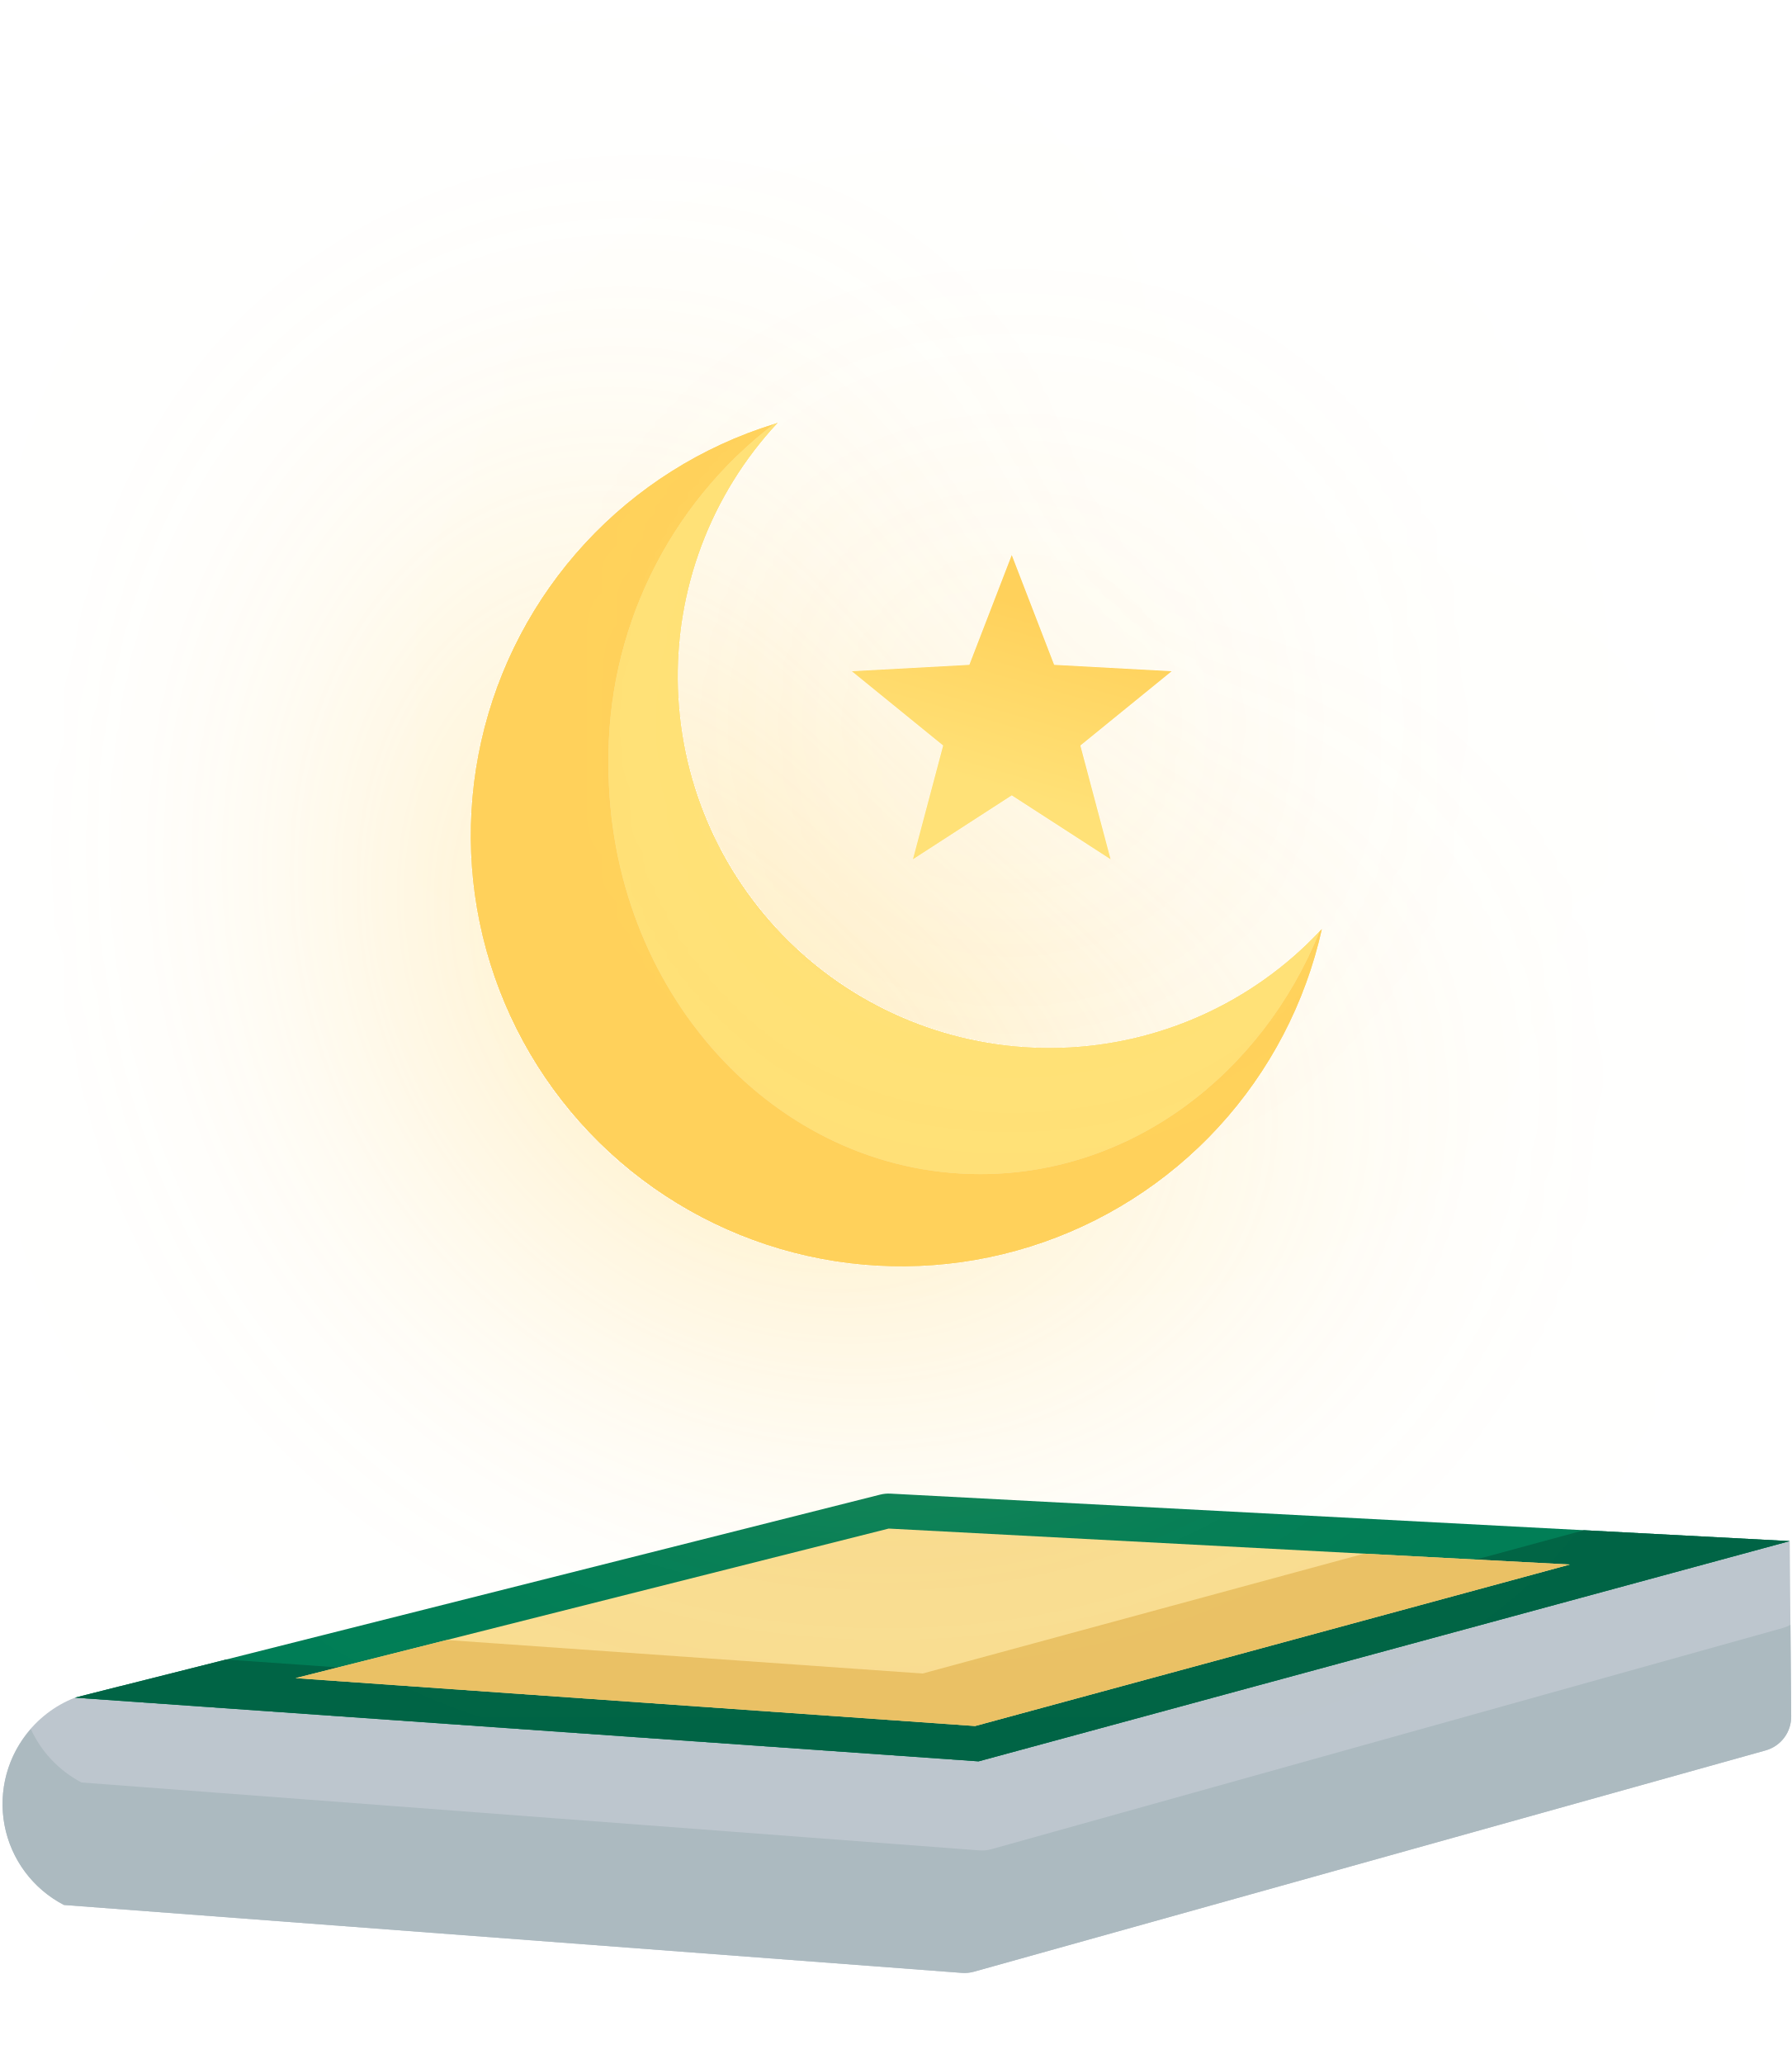
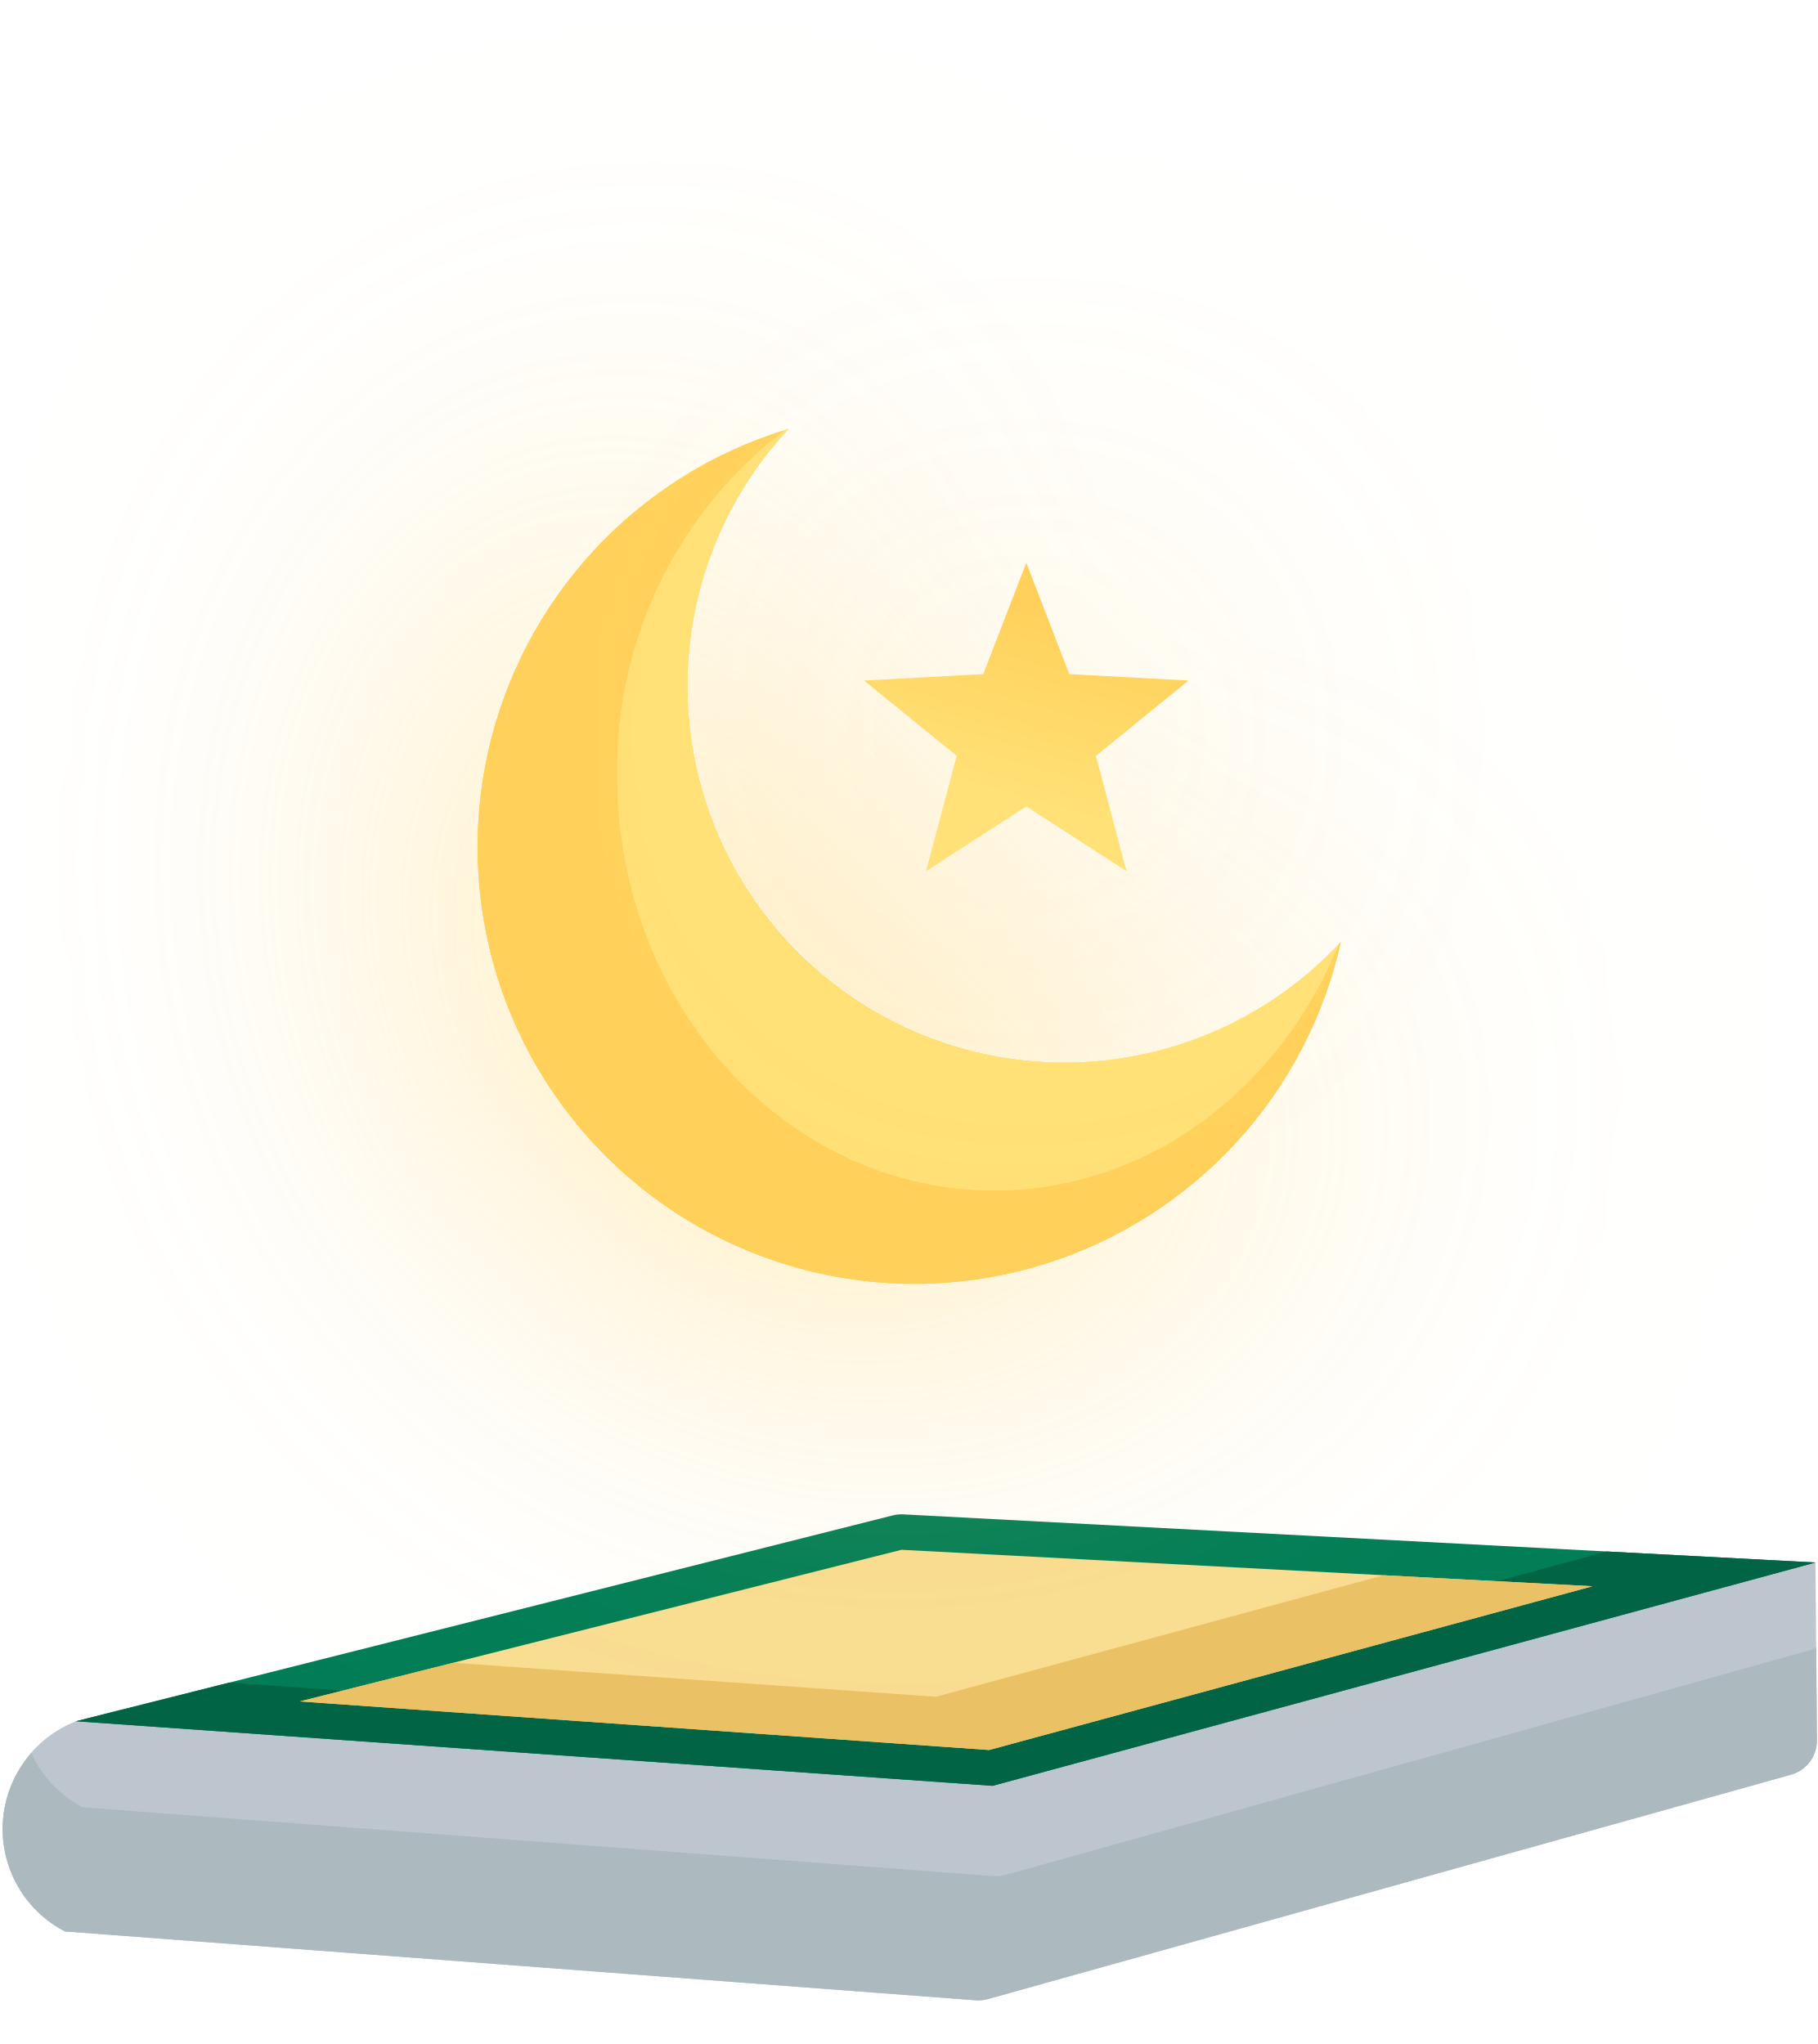
- <svg xmlns="http://www.w3.org/2000/svg" width="224" height="258" viewBox="0 0 224 258" fill="none">
-   <path d="M9.367 212.207L223.764 192.637L223.947 214.55C223.955 215.512 223.646 216.449 223.068 217.217C222.49 217.985 221.675 218.542 220.75 218.8L121.766 246.462C121.276 246.599 120.766 246.649 120.259 246.611L7.999 238.122C5.57 236.86 3.557 234.925 2.199 232.549C0.84 230.174 0.195 227.457 0.339 224.724C0.483 221.991 1.411 219.358 3.012 217.138C4.613 214.918 6.819 213.207 9.367 212.207Z" fill="#BDC6CE" />
+ <svg xmlns="http://www.w3.org/2000/svg" width="224" height="252" viewBox="0 0 224 252" fill="none">
+   <path d="M9.367 212.207L223.764 192.637L223.947 214.55C223.955 215.512 223.646 216.449 223.068 217.217C222.49 217.985 221.675 218.542 220.75 218.8L121.766 246.462C121.276 246.599 120.766 246.649 120.259 246.611L7.999 238.122C5.57 236.86 3.557 234.925 2.199 232.55C0.84 230.174 0.195 227.457 0.339 224.724C0.483 221.991 1.411 219.358 3.012 217.138C4.613 214.918 6.819 213.207 9.367 212.207Z" fill="#BDC6CE" />
  <path d="M222.937 203.488L123.954 231.149C123.464 231.286 122.954 231.336 122.446 231.298L10.186 222.81C7.399 221.342 5.174 218.997 3.854 216.137C2.429 217.756 1.393 219.679 0.822 221.759C0.252 223.839 0.163 226.021 0.563 228.141C0.962 230.26 1.84 232.261 3.128 233.99C4.417 235.72 6.082 237.133 7.999 238.122L120.259 246.611C120.766 246.649 121.276 246.599 121.766 246.462L220.75 218.801C221.675 218.542 222.49 217.985 223.068 217.217C223.646 216.449 223.955 215.512 223.947 214.55L223.851 203.102C223.562 203.265 223.256 203.395 222.937 203.488Z" fill="#ACBAC0" />
  <path d="M9.367 212.207L14.929 210.799L14.929 210.805L110.04 186.829C110.464 186.722 110.902 186.68 111.34 186.703L223.764 192.637L122.345 220.169L9.367 212.207Z" fill="#007D56" />
  <path d="M198.032 191.279L115.782 213.607L28.277 207.44L14.929 210.805V210.798L9.366 212.207L122.344 220.169L223.763 192.637L198.032 191.279Z" fill="#007D56" />
  <path d="M198.032 191.279L115.782 213.607L28.277 207.44L14.929 210.805V210.798L9.366 212.207L122.344 220.169L223.763 192.637L198.032 191.279Z" fill="black" fill-opacity="0.2" />
-   <path d="M36.951 209.766L111.109 191.071L196.271 195.566L121.913 215.753L36.951 209.766Z" fill="#F9DD92" />
+   <path d="M36.951 209.766L111.109 191.071L196.271 195.567L121.913 215.753L36.951 209.766Z" fill="#F9DD92" />
  <path d="M170.539 194.208L115.351 209.19L55.864 204.999L36.951 209.766L121.913 215.753L196.271 195.567L170.539 194.208Z" fill="#EAC165" />
-   <path d="M164.997 116.405C156.559 125.355 144.916 130.592 132.622 130.97C120.328 131.347 108.386 126.833 99.415 118.417C90.445 110.002 85.178 98.372 84.77 86.079C84.362 73.785 88.847 61.832 97.24 52.841C97.078 52.889 96.919 52.958 96.756 53.009C87.718 55.811 79.578 60.945 73.156 67.894C66.733 74.843 62.255 83.361 60.172 92.591C58.089 101.822 58.475 111.438 61.291 120.472C64.107 129.506 69.254 137.638 76.213 144.049C83.172 150.461 91.698 154.926 100.931 156.995C110.165 159.063 119.78 158.662 128.81 155.832C137.839 153.001 145.963 147.842 152.364 140.873C158.765 133.904 163.216 125.371 165.27 116.135C165.184 116.228 165.085 116.312 164.997 116.405Z" fill="#F9DD92" />
-   <g filter="url(#filter0_d_653_3577)">
-     <path d="M122.547 146.764C96.882 146.764 76.076 123.85 76.076 95.584C75.962 87.365 77.773 79.235 81.364 71.842C84.954 64.449 90.226 57.999 96.757 53.009C87.718 55.811 79.578 60.944 73.156 67.894C66.733 74.843 62.255 83.361 60.172 92.591C58.089 101.822 58.475 111.438 61.291 120.472C64.107 129.506 69.254 137.638 76.213 144.049C83.172 150.461 91.698 154.926 100.931 156.995C110.165 159.063 119.78 158.662 128.81 155.832C137.839 153.001 145.963 147.842 152.364 140.873C158.765 133.904 163.216 125.371 165.27 116.135C165.184 116.228 165.085 116.312 164.997 116.405C157.753 134.291 141.478 146.764 122.547 146.764Z" fill="#FFD15B" />
+   <path d="M164.997 116.405C156.559 125.355 144.916 130.592 132.622 130.97C120.328 131.347 108.386 126.833 99.415 118.417C90.445 110.002 85.178 98.372 84.77 86.079C84.362 73.785 88.847 61.832 97.24 52.841C97.078 52.889 96.919 52.958 96.756 53.009C87.718 55.811 79.578 60.945 73.156 67.894C66.733 74.843 62.255 83.361 60.172 92.592C58.089 101.822 58.475 111.438 61.291 120.472C64.107 129.506 69.254 137.638 76.213 144.049C83.172 150.461 91.698 154.926 100.931 156.995C110.165 159.063 119.78 158.662 128.81 155.832C137.839 153.001 145.963 147.842 152.364 140.873C158.765 133.904 163.216 125.371 165.27 116.135C165.184 116.228 165.085 116.312 164.997 116.405Z" fill="#F9DD92" />
+   <g filter="url(#filter0_d_653_3576)">
+     <path d="M122.547 146.764C96.882 146.764 76.076 123.85 76.076 95.584C75.962 87.365 77.773 79.235 81.364 71.842C84.954 64.449 90.226 57.999 96.757 53.009C87.718 55.811 79.578 60.945 73.156 67.894C66.733 74.843 62.255 83.361 60.172 92.591C58.089 101.822 58.475 111.438 61.291 120.472C64.107 129.506 69.254 137.638 76.213 144.049C83.172 150.461 91.698 154.926 100.931 156.995C110.165 159.063 119.78 158.662 128.81 155.832C137.839 153.001 145.963 147.842 152.364 140.873C158.765 133.904 163.216 125.371 165.27 116.135C165.184 116.228 165.085 116.312 164.997 116.405C157.753 134.291 141.478 146.764 122.547 146.764Z" fill="#FFD15B" />
    <path d="M76.076 95.584C76.076 123.85 96.882 146.764 122.547 146.764C141.478 146.764 157.753 134.291 164.997 116.405C156.559 125.355 144.917 130.592 132.622 130.97C120.328 131.347 108.386 126.833 99.415 118.417C90.445 110.002 85.178 98.372 84.77 86.079C84.362 73.785 88.847 61.832 97.24 52.841C97.078 52.889 96.919 52.958 96.757 53.009C90.226 57.999 84.954 64.449 81.364 71.842C77.773 79.235 75.962 87.365 76.076 95.584Z" fill="#FFE177" />
  </g>
-   <g filter="url(#filter1_d_653_3577)">
-     <path d="M131.799 83.103L126.496 69.372L121.192 83.103L106.496 83.903L117.915 93.192L114.135 107.417L126.496 99.426L138.858 107.417L135.078 93.192L146.497 83.903L131.799 83.103Z" fill="url(#paint0_linear_653_3577)" />
+   <g filter="url(#filter1_d_653_3576)">
+     <path d="M131.799 83.103L126.496 69.372L121.192 83.103L106.496 83.903L117.915 93.192L114.135 107.417L126.496 99.426L138.858 107.417L135.078 93.192L146.497 83.903L131.799 83.103Z" fill="url(#paint0_linear_653_3576)" />
  </g>
  <defs>
-     <filter id="filter0_d_653_3577" x="2.51" y="-7.62939e-06" width="215.601" height="214.637" filterUnits="userSpaceOnUse" color-interpolation-filters="sRGB">
+     <filter id="filter0_d_653_3576" x="2.51" y="0" width="215.601" height="214.637" filterUnits="userSpaceOnUse" color-interpolation-filters="sRGB">
      <feFlood flood-opacity="0" result="BackgroundImageFix" />
      <feColorMatrix in="SourceAlpha" type="matrix" values="0 0 0 0 0 0 0 0 0 0 0 0 0 0 0 0 0 0 127 0" result="hardAlpha" />
      <feOffset dx="-1.75" dy="1.75" />
      <feGaussianBlur stdDeviation="27.295" />
      <feComposite in2="hardAlpha" operator="out" />
      <feColorMatrix type="matrix" values="0 0 0 0 1 0 0 0 0 0.82 0 0 0 0 0.357 0 0 0 0.64 0" />
-       <feBlend mode="normal" in2="BackgroundImageFix" result="effect1_dropShadow_653_3577" />
-       <feBlend mode="normal" in="SourceGraphic" in2="effect1_dropShadow_653_3577" result="shape" />
+       <feBlend mode="normal" in2="BackgroundImageFix" result="effect1_dropShadow_653_3576" />
+       <feBlend mode="normal" in="SourceGraphic" in2="effect1_dropShadow_653_3576" result="shape" />
    </filter>
-     <filter id="filter1_d_653_3577" x="51.906" y="14.781" width="149.182" height="147.226" filterUnits="userSpaceOnUse" color-interpolation-filters="sRGB">
+     <filter id="filter1_d_653_3576" x="51.906" y="14.781" width="149.182" height="147.226" filterUnits="userSpaceOnUse" color-interpolation-filters="sRGB">
      <feFlood flood-opacity="0" result="BackgroundImageFix" />
      <feColorMatrix in="SourceAlpha" type="matrix" values="0 0 0 0 0 0 0 0 0 0 0 0 0 0 0 0 0 0 127 0" result="hardAlpha" />
      <feOffset />
      <feGaussianBlur stdDeviation="27.295" />
      <feComposite in2="hardAlpha" operator="out" />
      <feColorMatrix type="matrix" values="0 0 0 0 1 0 0 0 0 0.82 0 0 0 0 0.357 0 0 0 0.64 0" />
-       <feBlend mode="normal" in2="BackgroundImageFix" result="effect1_dropShadow_653_3577" />
-       <feBlend mode="normal" in="SourceGraphic" in2="effect1_dropShadow_653_3577" result="shape" />
+       <feBlend mode="normal" in2="BackgroundImageFix" result="effect1_dropShadow_653_3576" />
+       <feBlend mode="normal" in="SourceGraphic" in2="effect1_dropShadow_653_3576" result="shape" />
    </filter>
-     <linearGradient id="paint0_linear_653_3577" x1="126.496" y1="75.059" x2="120.184" y2="97.26" gradientUnits="userSpaceOnUse">
+     <linearGradient id="paint0_linear_653_3576" x1="126.496" y1="75.059" x2="120.184" y2="97.26" gradientUnits="userSpaceOnUse">
      <stop stop-color="#FFD15B" />
      <stop offset="1" stop-color="#FFE177" />
    </linearGradient>
  </defs>
</svg>
